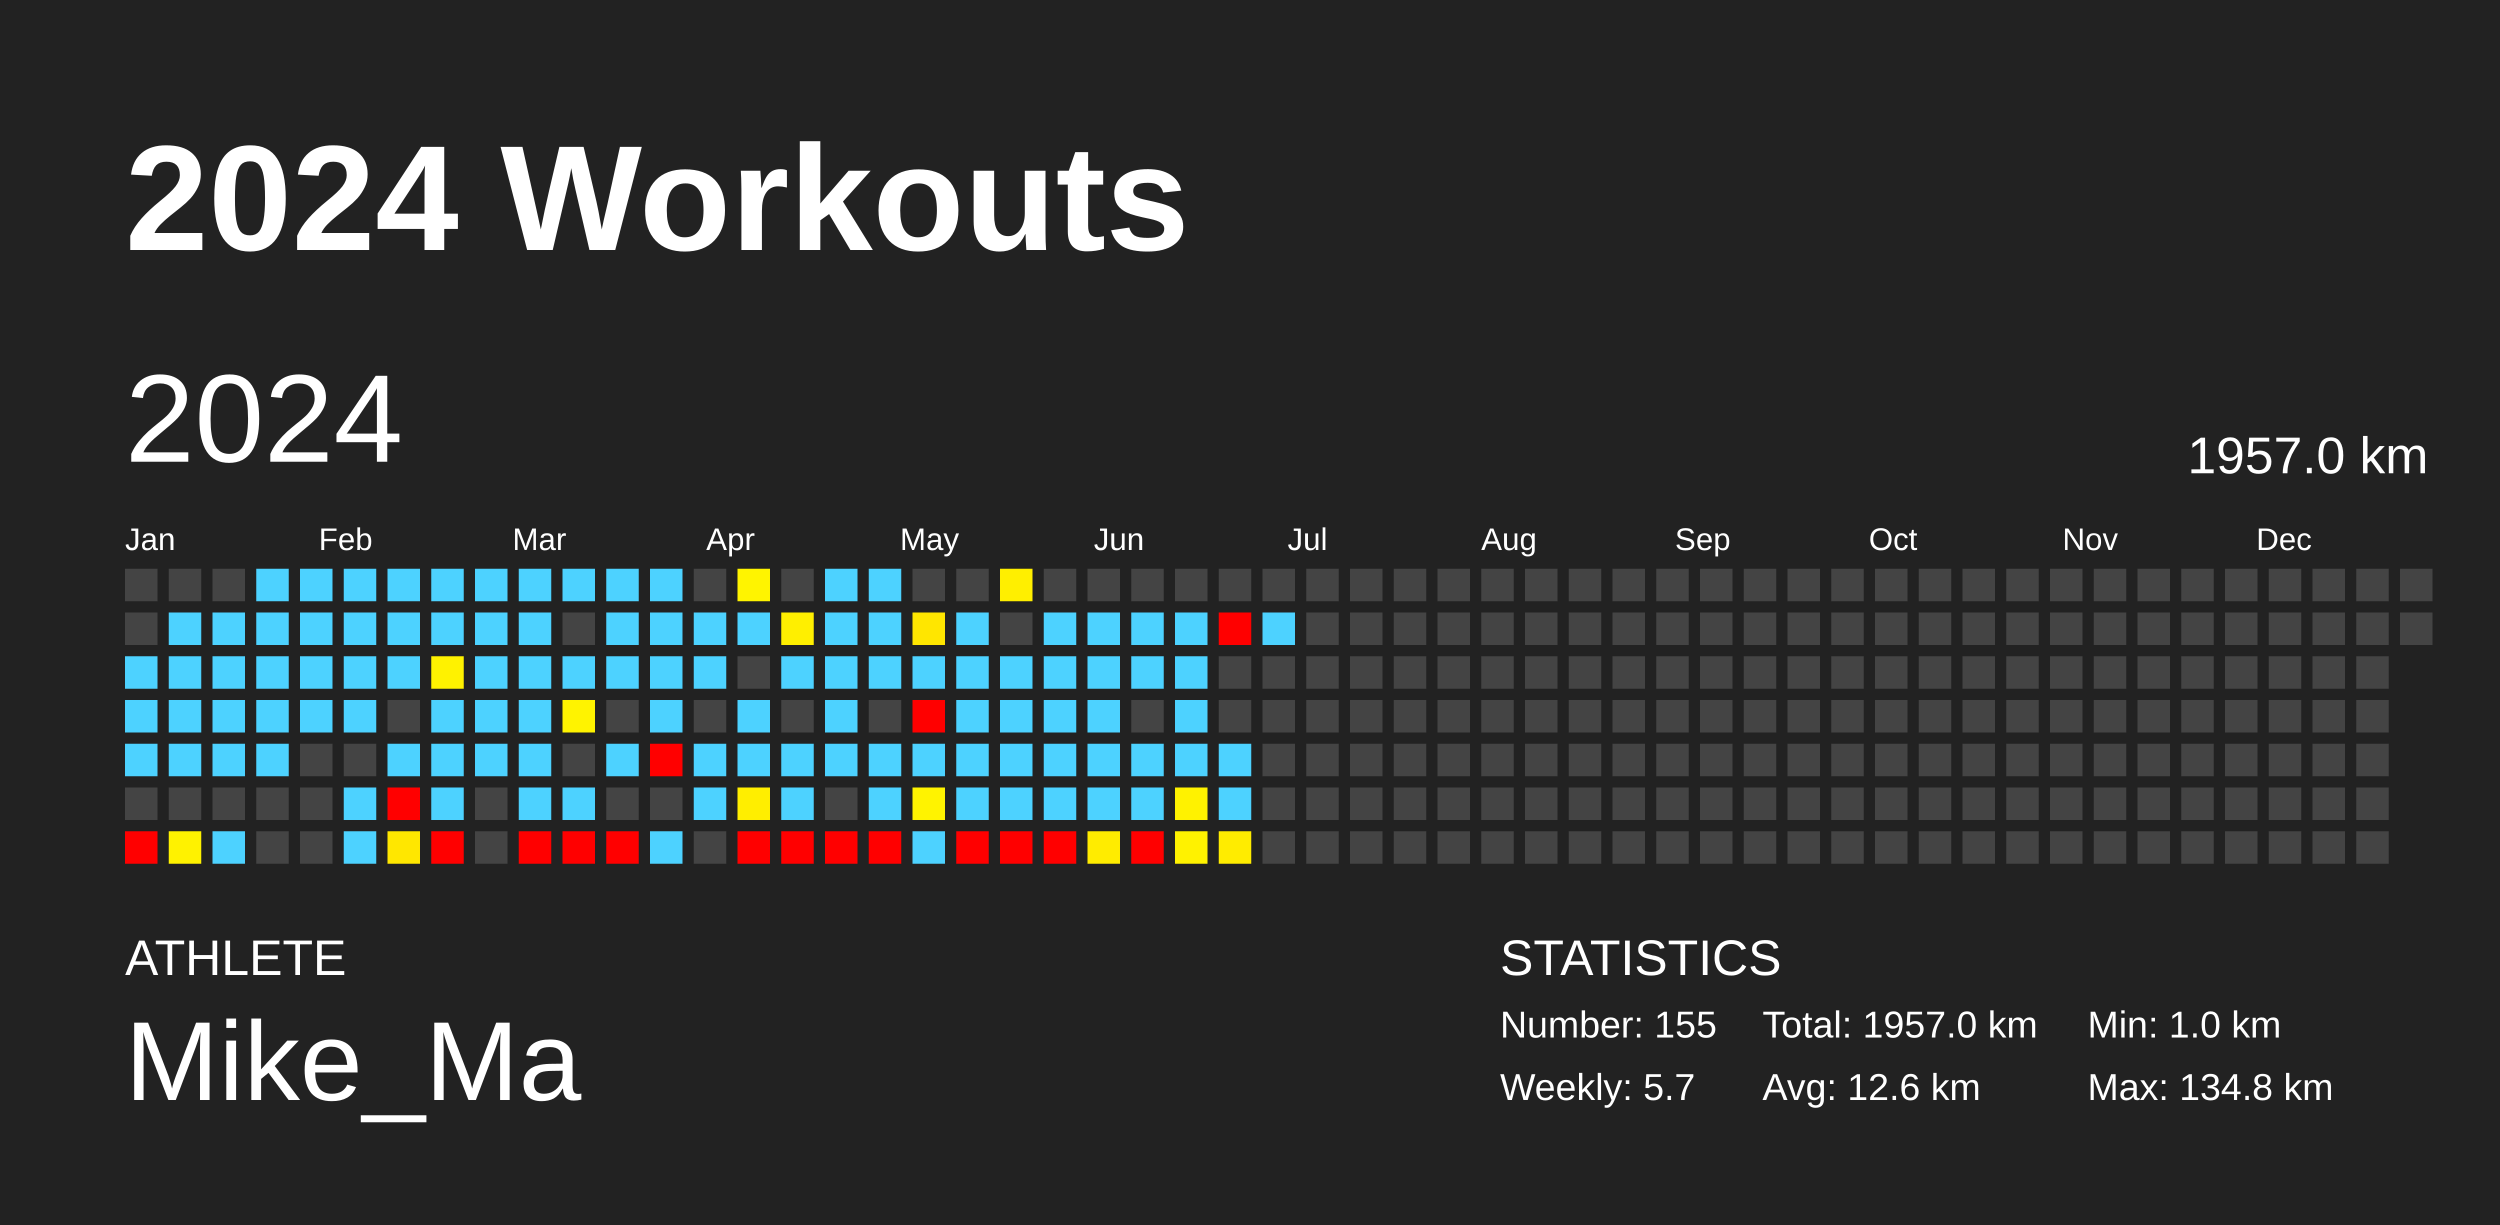
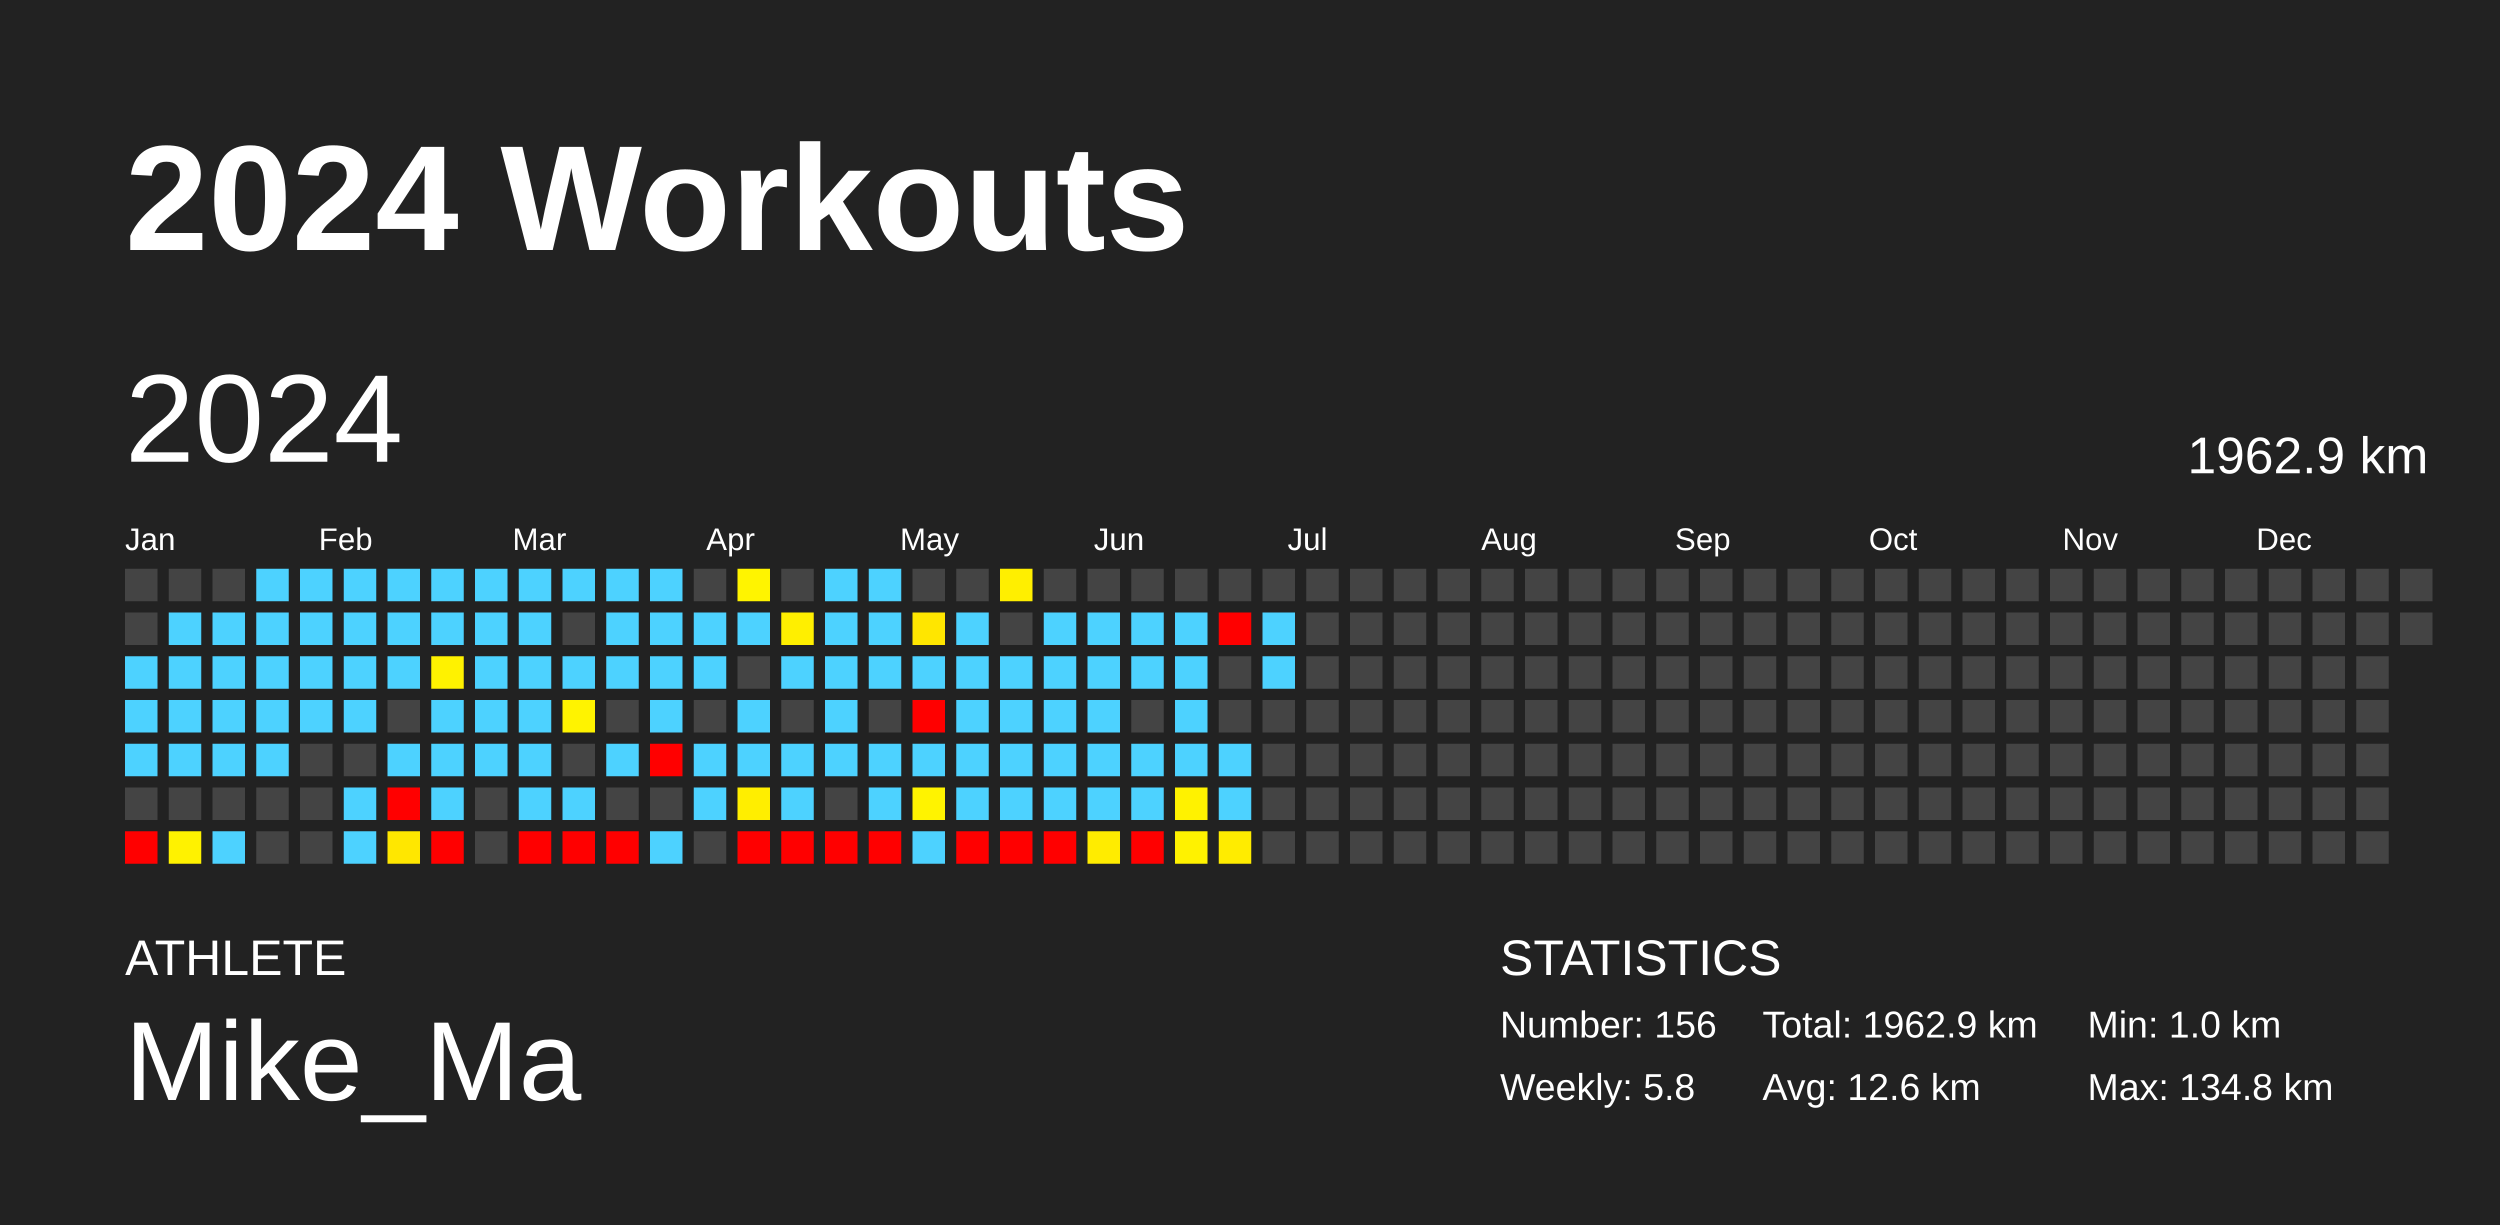
<svg xmlns="http://www.w3.org/2000/svg" baseProfile="full" height="98mm" version="1.1" viewBox="0,0,200,98" width="200mm">
  <defs />
  <rect fill="#222222" height="98" width="200" x="0" y="0" />
  <text fill="#FFFFFF" style="font-size:12px; font-family:Arial; font-weight:bold;" x="10" y="20">2024 Workouts</text>
  <text fill="#FFFFFF" style="font-size:4px; font-family:Arial" x="10" y="78">ATHLETE</text>
  <text fill="#FFFFFF" style="font-size:9px; font-family:Arial" x="10" y="88">Mike_Ma</text>
  <text fill="#FFFFFF" style="font-size:4px; font-family:Arial" x="120" y="78">STATISTICS</text>
-   <text fill="#FFFFFF" style="font-size:3px; font-family:Arial" x="120" y="83">Number: 155</text>
-   <text fill="#FFFFFF" style="font-size:3px; font-family:Arial" x="120" y="88">Weekly: 5.7</text>
-   <text fill="#FFFFFF" style="font-size:3px; font-family:Arial" x="141" y="83">Total: 1957.0 km</text>
+   <text fill="#FFFFFF" style="font-size:3px; font-family:Arial" x="120" y="83">Number: 156</text>
+   <text fill="#FFFFFF" style="font-size:3px; font-family:Arial" x="120" y="88">Weekly: 5.8</text>
+   <text fill="#FFFFFF" style="font-size:3px; font-family:Arial" x="141" y="83">Total: 1962.9 km</text>
  <text fill="#FFFFFF" style="font-size:3px; font-family:Arial" x="141" y="88">Avg: 12.6 km</text>
  <text fill="#FFFFFF" style="font-size:3px; font-family:Arial" x="167" y="83">Min: 1.0 km</text>
  <text fill="#FFFFFF" style="font-size:3px; font-family:Arial" x="167" y="88">Max: 134.8 km</text>
  <text dominant-baseline="hanging" fill="#FFFFFF" style="font-size:10.0px; font-family:Arial;" x="10" y="30">2024</text>
-   <text dominant-baseline="hanging" fill="#FFFFFF" style="font-size:4.125px; font-family:Arial;" x="175" y="35">1957.0 km</text>
+   <text dominant-baseline="hanging" fill="#FFFFFF" style="font-size:4.125px; font-family:Arial;" x="175" y="35">1962.9 km</text>
  <text fill="#FFFFFF" style="font-size:2.5px; font-family:Arial" x="10.0" y="44">Jan</text>
  <text fill="#FFFFFF" style="font-size:2.5px; font-family:Arial" x="25.5" y="44">Feb</text>
  <text fill="#FFFFFF" style="font-size:2.5px; font-family:Arial" x="41.0" y="44">Mar</text>
  <text fill="#FFFFFF" style="font-size:2.5px; font-family:Arial" x="56.5" y="44">Apr</text>
  <text fill="#FFFFFF" style="font-size:2.5px; font-family:Arial" x="72.0" y="44">May</text>
  <text fill="#FFFFFF" style="font-size:2.5px; font-family:Arial" x="87.5" y="44">Jun</text>
  <text fill="#FFFFFF" style="font-size:2.5px; font-family:Arial" x="103.0" y="44">Jul</text>
  <text fill="#FFFFFF" style="font-size:2.5px; font-family:Arial" x="118.5" y="44">Aug</text>
  <text fill="#FFFFFF" style="font-size:2.5px; font-family:Arial" x="134.0" y="44">Sep</text>
  <text fill="#FFFFFF" style="font-size:2.5px; font-family:Arial" x="149.5" y="44">Oct</text>
  <text fill="#FFFFFF" style="font-size:2.5px; font-family:Arial" x="165.0" y="44">Nov</text>
  <text fill="#FFFFFF" style="font-size:2.5px; font-family:Arial" x="180.5" y="44">Dec</text>
  <rect fill="#444444" height="2.6" width="2.6" x="10.0" y="45.5" />
  <rect fill="#444444" height="2.6" width="2.6" x="10.0" y="49.0" />
  <rect fill="#4dd2ff" height="2.6" width="2.6" x="10.0" y="52.5" />
  <rect fill="#4dd2ff" height="2.6" width="2.6" x="10.0" y="56.0" />
  <rect fill="#4dd2ff" height="2.6" width="2.6" x="10.0" y="59.5" />
  <rect fill="#444444" height="2.6" width="2.6" x="10.0" y="63.0" />
  <rect fill="red" height="2.6" width="2.6" x="10.0" y="66.5" />
  <rect fill="#444444" height="2.6" width="2.6" x="13.5" y="45.5" />
  <rect fill="#4dd2ff" height="2.6" width="2.6" x="13.5" y="49.0" />
  <rect fill="#4dd2ff" height="2.6" width="2.6" x="13.5" y="52.5" />
  <rect fill="#4dd2ff" height="2.6" width="2.6" x="13.5" y="56.0" />
  <rect fill="#4dd2ff" height="2.6" width="2.6" x="13.5" y="59.5" />
  <rect fill="#444444" height="2.6" width="2.6" x="13.5" y="63.0" />
  <rect fill="#fff200" height="2.6" width="2.6" x="13.5" y="66.5" />
  <rect fill="#444444" height="2.6" width="2.6" x="17.0" y="45.5" />
  <rect fill="#4dd2ff" height="2.6" width="2.6" x="17.0" y="49.0" />
  <rect fill="#4dd2ff" height="2.6" width="2.6" x="17.0" y="52.5" />
  <rect fill="#4dd2ff" height="2.6" width="2.6" x="17.0" y="56.0" />
  <rect fill="#4dd2ff" height="2.6" width="2.6" x="17.0" y="59.5" />
  <rect fill="#444444" height="2.6" width="2.6" x="17.0" y="63.0" />
  <rect fill="#4dd2ff" height="2.6" width="2.6" x="17.0" y="66.5" />
  <rect fill="#4dd2ff" height="2.6" width="2.6" x="20.5" y="45.5" />
  <rect fill="#4dd2ff" height="2.6" width="2.6" x="20.5" y="49.0" />
  <rect fill="#4dd2ff" height="2.6" width="2.6" x="20.5" y="52.5" />
  <rect fill="#4dd2ff" height="2.6" width="2.6" x="20.5" y="56.0" />
  <rect fill="#4dd2ff" height="2.6" width="2.6" x="20.5" y="59.5" />
  <rect fill="#444444" height="2.6" width="2.6" x="20.5" y="63.0" />
  <rect fill="#444444" height="2.6" width="2.6" x="20.5" y="66.5" />
  <rect fill="#4dd2ff" height="2.6" width="2.6" x="24.0" y="45.5" />
  <rect fill="#4dd2ff" height="2.6" width="2.6" x="24.0" y="49.0" />
  <rect fill="#4dd2ff" height="2.6" width="2.6" x="24.0" y="52.5" />
  <rect fill="#4dd2ff" height="2.6" width="2.6" x="24.0" y="56.0" />
  <rect fill="#444444" height="2.6" width="2.6" x="24.0" y="59.5" />
  <rect fill="#444444" height="2.6" width="2.6" x="24.0" y="63.0" />
  <rect fill="#444444" height="2.6" width="2.6" x="24.0" y="66.5" />
  <rect fill="#4dd2ff" height="2.6" width="2.6" x="27.5" y="45.5" />
  <rect fill="#4dd2ff" height="2.6" width="2.6" x="27.5" y="49.0" />
  <rect fill="#4dd2ff" height="2.6" width="2.6" x="27.5" y="52.5" />
  <rect fill="#4dd2ff" height="2.6" width="2.6" x="27.5" y="56.0" />
  <rect fill="#444444" height="2.6" width="2.6" x="27.5" y="59.5" />
  <rect fill="#4dd2ff" height="2.6" width="2.6" x="27.5" y="63.0" />
  <rect fill="#4dd2ff" height="2.6" width="2.6" x="27.5" y="66.5" />
  <rect fill="#4dd2ff" height="2.6" width="2.6" x="31.0" y="45.5" />
  <rect fill="#4dd2ff" height="2.6" width="2.6" x="31.0" y="49.0" />
  <rect fill="#4dd2ff" height="2.6" width="2.6" x="31.0" y="52.5" />
  <rect fill="#444444" height="2.6" width="2.6" x="31.0" y="56.0" />
  <rect fill="#4dd2ff" height="2.6" width="2.6" x="31.0" y="59.5" />
  <rect fill="red" height="2.6" width="2.6" x="31.0" y="63.0" />
  <rect fill="#ffe700" height="2.6" width="2.6" x="31.0" y="66.5" />
  <rect fill="#4dd2ff" height="2.6" width="2.6" x="34.5" y="45.5" />
  <rect fill="#4dd2ff" height="2.6" width="2.6" x="34.5" y="49.0" />
  <rect fill="#fff200" height="2.6" width="2.6" x="34.5" y="52.5" />
  <rect fill="#4dd2ff" height="2.6" width="2.6" x="34.5" y="56.0" />
  <rect fill="#4dd2ff" height="2.6" width="2.6" x="34.5" y="59.5" />
  <rect fill="#4dd2ff" height="2.6" width="2.6" x="34.5" y="63.0" />
  <rect fill="red" height="2.6" width="2.6" x="34.5" y="66.5" />
  <rect fill="#4dd2ff" height="2.6" width="2.6" x="38.0" y="45.5" />
  <rect fill="#4dd2ff" height="2.6" width="2.6" x="38.0" y="49.0" />
  <rect fill="#4dd2ff" height="2.6" width="2.6" x="38.0" y="52.5" />
  <rect fill="#4dd2ff" height="2.6" width="2.6" x="38.0" y="56.0" />
  <rect fill="#4dd2ff" height="2.6" width="2.6" x="38.0" y="59.5" />
  <rect fill="#444444" height="2.6" width="2.6" x="38.0" y="63.0" />
  <rect fill="#444444" height="2.6" width="2.6" x="38.0" y="66.5" />
  <rect fill="#4dd2ff" height="2.6" width="2.6" x="41.5" y="45.5" />
  <rect fill="#4dd2ff" height="2.6" width="2.6" x="41.5" y="49.0" />
  <rect fill="#4dd2ff" height="2.6" width="2.6" x="41.5" y="52.5" />
  <rect fill="#4dd2ff" height="2.6" width="2.6" x="41.5" y="56.0" />
  <rect fill="#4dd2ff" height="2.6" width="2.6" x="41.5" y="59.5" />
  <rect fill="#4dd2ff" height="2.6" width="2.6" x="41.5" y="63.0" />
  <rect fill="red" height="2.6" width="2.6" x="41.5" y="66.5" />
  <rect fill="#4dd2ff" height="2.6" width="2.6" x="45.0" y="45.5" />
  <rect fill="#444444" height="2.6" width="2.6" x="45.0" y="49.0" />
  <rect fill="#4dd2ff" height="2.6" width="2.6" x="45.0" y="52.5" />
  <rect fill="#fff300" height="2.6" width="2.6" x="45.0" y="56.0" />
  <rect fill="#444444" height="2.6" width="2.6" x="45.0" y="59.5" />
  <rect fill="#4dd2ff" height="2.6" width="2.6" x="45.0" y="63.0" />
  <rect fill="red" height="2.6" width="2.6" x="45.0" y="66.5" />
  <rect fill="#4dd2ff" height="2.6" width="2.6" x="48.5" y="45.5" />
  <rect fill="#4dd2ff" height="2.6" width="2.6" x="48.5" y="49.0" />
  <rect fill="#4dd2ff" height="2.6" width="2.6" x="48.5" y="52.5" />
  <rect fill="#444444" height="2.6" width="2.6" x="48.5" y="56.0" />
  <rect fill="#4dd2ff" height="2.6" width="2.6" x="48.5" y="59.5" />
  <rect fill="#444444" height="2.6" width="2.6" x="48.5" y="63.0" />
  <rect fill="red" height="2.6" width="2.6" x="48.5" y="66.5" />
  <rect fill="#4dd2ff" height="2.6" width="2.6" x="52.0" y="45.5" />
  <rect fill="#4dd2ff" height="2.6" width="2.6" x="52.0" y="49.0" />
  <rect fill="#4dd2ff" height="2.6" width="2.6" x="52.0" y="52.5" />
  <rect fill="#4dd2ff" height="2.6" width="2.6" x="52.0" y="56.0" />
  <rect fill="red" height="2.6" width="2.6" x="52.0" y="59.5" />
  <rect fill="#444444" height="2.6" width="2.6" x="52.0" y="63.0" />
  <rect fill="#4dd2ff" height="2.6" width="2.6" x="52.0" y="66.5" />
  <rect fill="#444444" height="2.6" width="2.6" x="55.5" y="45.5" />
  <rect fill="#4dd2ff" height="2.6" width="2.6" x="55.5" y="49.0" />
  <rect fill="#4dd2ff" height="2.6" width="2.6" x="55.5" y="52.5" />
  <rect fill="#444444" height="2.6" width="2.6" x="55.5" y="56.0" />
  <rect fill="#4dd2ff" height="2.6" width="2.6" x="55.5" y="59.5" />
  <rect fill="#4dd2ff" height="2.6" width="2.6" x="55.5" y="63.0" />
  <rect fill="#444444" height="2.6" width="2.6" x="55.5" y="66.5" />
  <rect fill="#fff400" height="2.6" width="2.6" x="59.0" y="45.5" />
  <rect fill="#4dd2ff" height="2.6" width="2.6" x="59.0" y="49.0" />
  <rect fill="#444444" height="2.6" width="2.6" x="59.0" y="52.5" />
  <rect fill="#4dd2ff" height="2.6" width="2.6" x="59.0" y="56.0" />
  <rect fill="#4dd2ff" height="2.6" width="2.6" x="59.0" y="59.5" />
  <rect fill="#ffee00" height="2.6" width="2.6" x="59.0" y="63.0" />
  <rect fill="red" height="2.6" width="2.6" x="59.0" y="66.5" />
  <rect fill="#444444" height="2.6" width="2.6" x="62.5" y="45.5" />
  <rect fill="#ffef00" height="2.6" width="2.6" x="62.5" y="49.0" />
  <rect fill="#4dd2ff" height="2.6" width="2.6" x="62.5" y="52.5" />
  <rect fill="#444444" height="2.6" width="2.6" x="62.5" y="56.0" />
  <rect fill="#4dd2ff" height="2.6" width="2.6" x="62.5" y="59.5" />
  <rect fill="#4dd2ff" height="2.6" width="2.6" x="62.5" y="63.0" />
  <rect fill="red" height="2.6" width="2.6" x="62.5" y="66.5" />
  <rect fill="#4dd2ff" height="2.6" width="2.6" x="66.0" y="45.5" />
  <rect fill="#4dd2ff" height="2.6" width="2.6" x="66.0" y="49.0" />
  <rect fill="#4dd2ff" height="2.6" width="2.6" x="66.0" y="52.5" />
  <rect fill="#4dd2ff" height="2.6" width="2.6" x="66.0" y="56.0" />
  <rect fill="#4dd2ff" height="2.6" width="2.6" x="66.0" y="59.5" />
  <rect fill="#444444" height="2.6" width="2.6" x="66.0" y="63.0" />
  <rect fill="red" height="2.6" width="2.6" x="66.0" y="66.5" />
  <rect fill="#4dd2ff" height="2.6" width="2.6" x="69.5" y="45.5" />
  <rect fill="#4dd2ff" height="2.6" width="2.6" x="69.5" y="49.0" />
  <rect fill="#4dd2ff" height="2.6" width="2.6" x="69.5" y="52.5" />
  <rect fill="#444444" height="2.6" width="2.6" x="69.5" y="56.0" />
  <rect fill="#4dd2ff" height="2.6" width="2.6" x="69.5" y="59.5" />
  <rect fill="#4dd2ff" height="2.6" width="2.6" x="69.5" y="63.0" />
  <rect fill="red" height="2.6" width="2.6" x="69.5" y="66.5" />
  <rect fill="#444444" height="2.6" width="2.6" x="73.0" y="45.5" />
  <rect fill="#ffe600" height="2.6" width="2.6" x="73.0" y="49.0" />
  <rect fill="#4dd2ff" height="2.6" width="2.6" x="73.0" y="52.5" />
  <rect fill="red" height="2.6" width="2.6" x="73.0" y="56.0" />
  <rect fill="#4dd2ff" height="2.6" width="2.6" x="73.0" y="59.5" />
  <rect fill="#fff300" height="2.6" width="2.6" x="73.0" y="63.0" />
  <rect fill="#4dd2ff" height="2.6" width="2.6" x="73.0" y="66.5" />
  <rect fill="#444444" height="2.6" width="2.6" x="76.5" y="45.5" />
  <rect fill="#4dd2ff" height="2.6" width="2.6" x="76.5" y="49.0" />
  <rect fill="#4dd2ff" height="2.6" width="2.6" x="76.5" y="52.5" />
  <rect fill="#4dd2ff" height="2.6" width="2.6" x="76.5" y="56.0" />
  <rect fill="#4dd2ff" height="2.6" width="2.6" x="76.5" y="59.5" />
  <rect fill="#4dd2ff" height="2.6" width="2.6" x="76.5" y="63.0" />
  <rect fill="red" height="2.6" width="2.6" x="76.5" y="66.5" />
  <rect fill="#ffef00" height="2.6" width="2.6" x="80.0" y="45.5" />
  <rect fill="#444444" height="2.6" width="2.6" x="80.0" y="49.0" />
  <rect fill="#4dd2ff" height="2.6" width="2.6" x="80.0" y="52.5" />
  <rect fill="#4dd2ff" height="2.6" width="2.6" x="80.0" y="56.0" />
  <rect fill="#4dd2ff" height="2.6" width="2.6" x="80.0" y="59.5" />
  <rect fill="#4dd2ff" height="2.6" width="2.6" x="80.0" y="63.0" />
  <rect fill="red" height="2.6" width="2.6" x="80.0" y="66.5" />
  <rect fill="#444444" height="2.6" width="2.6" x="83.5" y="45.5" />
  <rect fill="#4dd2ff" height="2.6" width="2.6" x="83.5" y="49.0" />
  <rect fill="#4dd2ff" height="2.6" width="2.6" x="83.5" y="52.5" />
  <rect fill="#4dd2ff" height="2.6" width="2.6" x="83.5" y="56.0" />
  <rect fill="#4dd2ff" height="2.6" width="2.6" x="83.5" y="59.5" />
  <rect fill="#4dd2ff" height="2.6" width="2.6" x="83.5" y="63.0" />
  <rect fill="red" height="2.6" width="2.6" x="83.5" y="66.5" />
  <rect fill="#444444" height="2.6" width="2.6" x="87.0" y="45.5" />
  <rect fill="#4dd2ff" height="2.6" width="2.6" x="87.0" y="49.0" />
  <rect fill="#4dd2ff" height="2.6" width="2.6" x="87.0" y="52.5" />
  <rect fill="#4dd2ff" height="2.6" width="2.6" x="87.0" y="56.0" />
  <rect fill="#4dd2ff" height="2.6" width="2.6" x="87.0" y="59.5" />
  <rect fill="#4dd2ff" height="2.6" width="2.6" x="87.0" y="63.0" />
  <rect fill="#ffec00" height="2.6" width="2.6" x="87.0" y="66.5" />
  <rect fill="#444444" height="2.6" width="2.6" x="90.5" y="45.5" />
  <rect fill="#4dd2ff" height="2.6" width="2.6" x="90.5" y="49.0" />
  <rect fill="#4dd2ff" height="2.6" width="2.6" x="90.5" y="52.5" />
  <rect fill="#444444" height="2.6" width="2.6" x="90.5" y="56.0" />
  <rect fill="#4dd2ff" height="2.6" width="2.6" x="90.5" y="59.5" />
  <rect fill="#4dd2ff" height="2.6" width="2.6" x="90.5" y="63.0" />
  <rect fill="red" height="2.6" width="2.6" x="90.5" y="66.5" />
  <rect fill="#444444" height="2.6" width="2.6" x="94.0" y="45.5" />
  <rect fill="#4dd2ff" height="2.6" width="2.6" x="94.0" y="49.0" />
  <rect fill="#4dd2ff" height="2.6" width="2.6" x="94.0" y="52.5" />
  <rect fill="#4dd2ff" height="2.6" width="2.6" x="94.0" y="56.0" />
  <rect fill="#4dd2ff" height="2.6" width="2.6" x="94.0" y="59.5" />
  <rect fill="#fff200" height="2.6" width="2.6" x="94.0" y="63.0" />
  <rect fill="#fff200" height="2.6" width="2.6" x="94.0" y="66.5" />
  <rect fill="#444444" height="2.6" width="2.6" x="97.5" y="45.5" />
  <rect fill="red" height="2.6" width="2.6" x="97.5" y="49.0" />
  <rect fill="#444444" height="2.6" width="2.6" x="97.5" y="52.5" />
  <rect fill="#444444" height="2.6" width="2.6" x="97.5" y="56.0" />
  <rect fill="#4dd2ff" height="2.6" width="2.6" x="97.5" y="59.5" />
  <rect fill="#4dd2ff" height="2.6" width="2.6" x="97.5" y="63.0" />
  <rect fill="#ffec00" height="2.6" width="2.6" x="97.5" y="66.5" />
  <rect fill="#444444" height="2.6" width="2.6" x="101.0" y="45.5" />
  <rect fill="#4dd2ff" height="2.6" width="2.6" x="101.0" y="49.0" />
-   <rect fill="#444444" height="2.6" width="2.6" x="101.0" y="52.5" />
+   <rect fill="#4dd2ff" height="2.6" width="2.6" x="101.0" y="52.5" />
  <rect fill="#444444" height="2.6" width="2.6" x="101.0" y="56.0" />
  <rect fill="#444444" height="2.6" width="2.6" x="101.0" y="59.5" />
  <rect fill="#444444" height="2.6" width="2.6" x="101.0" y="63.0" />
  <rect fill="#444444" height="2.6" width="2.6" x="101.0" y="66.5" />
  <rect fill="#444444" height="2.6" width="2.6" x="104.5" y="45.5" />
  <rect fill="#444444" height="2.6" width="2.6" x="104.5" y="49.0" />
  <rect fill="#444444" height="2.6" width="2.6" x="104.5" y="52.5" />
  <rect fill="#444444" height="2.6" width="2.6" x="104.5" y="56.0" />
  <rect fill="#444444" height="2.6" width="2.6" x="104.5" y="59.5" />
  <rect fill="#444444" height="2.6" width="2.6" x="104.5" y="63.0" />
  <rect fill="#444444" height="2.6" width="2.6" x="104.5" y="66.5" />
  <rect fill="#444444" height="2.6" width="2.6" x="108.0" y="45.5" />
  <rect fill="#444444" height="2.6" width="2.6" x="108.0" y="49.0" />
  <rect fill="#444444" height="2.6" width="2.6" x="108.0" y="52.5" />
  <rect fill="#444444" height="2.6" width="2.6" x="108.0" y="56.0" />
  <rect fill="#444444" height="2.6" width="2.6" x="108.0" y="59.5" />
  <rect fill="#444444" height="2.6" width="2.6" x="108.0" y="63.0" />
  <rect fill="#444444" height="2.6" width="2.6" x="108.0" y="66.5" />
  <rect fill="#444444" height="2.6" width="2.6" x="111.5" y="45.5" />
  <rect fill="#444444" height="2.6" width="2.6" x="111.5" y="49.0" />
  <rect fill="#444444" height="2.6" width="2.6" x="111.5" y="52.5" />
  <rect fill="#444444" height="2.6" width="2.6" x="111.5" y="56.0" />
  <rect fill="#444444" height="2.6" width="2.6" x="111.5" y="59.5" />
  <rect fill="#444444" height="2.6" width="2.6" x="111.5" y="63.0" />
  <rect fill="#444444" height="2.6" width="2.6" x="111.5" y="66.5" />
  <rect fill="#444444" height="2.6" width="2.6" x="115.0" y="45.5" />
  <rect fill="#444444" height="2.6" width="2.6" x="115.0" y="49.0" />
  <rect fill="#444444" height="2.6" width="2.6" x="115.0" y="52.5" />
  <rect fill="#444444" height="2.6" width="2.6" x="115.0" y="56.0" />
  <rect fill="#444444" height="2.6" width="2.6" x="115.0" y="59.5" />
  <rect fill="#444444" height="2.6" width="2.6" x="115.0" y="63.0" />
  <rect fill="#444444" height="2.6" width="2.6" x="115.0" y="66.5" />
  <rect fill="#444444" height="2.6" width="2.6" x="118.5" y="45.5" />
  <rect fill="#444444" height="2.6" width="2.6" x="118.5" y="49.0" />
  <rect fill="#444444" height="2.6" width="2.6" x="118.5" y="52.5" />
  <rect fill="#444444" height="2.6" width="2.6" x="118.5" y="56.0" />
  <rect fill="#444444" height="2.6" width="2.6" x="118.5" y="59.5" />
  <rect fill="#444444" height="2.6" width="2.6" x="118.5" y="63.0" />
  <rect fill="#444444" height="2.6" width="2.6" x="118.5" y="66.5" />
  <rect fill="#444444" height="2.6" width="2.6" x="122.0" y="45.5" />
  <rect fill="#444444" height="2.6" width="2.6" x="122.0" y="49.0" />
  <rect fill="#444444" height="2.6" width="2.6" x="122.0" y="52.5" />
  <rect fill="#444444" height="2.6" width="2.6" x="122.0" y="56.0" />
  <rect fill="#444444" height="2.6" width="2.6" x="122.0" y="59.5" />
  <rect fill="#444444" height="2.6" width="2.6" x="122.0" y="63.0" />
  <rect fill="#444444" height="2.6" width="2.6" x="122.0" y="66.5" />
  <rect fill="#444444" height="2.6" width="2.6" x="125.5" y="45.5" />
  <rect fill="#444444" height="2.6" width="2.6" x="125.5" y="49.0" />
  <rect fill="#444444" height="2.6" width="2.6" x="125.5" y="52.5" />
  <rect fill="#444444" height="2.6" width="2.6" x="125.5" y="56.0" />
  <rect fill="#444444" height="2.6" width="2.6" x="125.5" y="59.5" />
  <rect fill="#444444" height="2.6" width="2.6" x="125.5" y="63.0" />
  <rect fill="#444444" height="2.6" width="2.6" x="125.5" y="66.5" />
  <rect fill="#444444" height="2.6" width="2.6" x="129.0" y="45.5" />
  <rect fill="#444444" height="2.6" width="2.6" x="129.0" y="49.0" />
  <rect fill="#444444" height="2.6" width="2.6" x="129.0" y="52.5" />
  <rect fill="#444444" height="2.6" width="2.6" x="129.0" y="56.0" />
  <rect fill="#444444" height="2.6" width="2.6" x="129.0" y="59.5" />
  <rect fill="#444444" height="2.6" width="2.6" x="129.0" y="63.0" />
  <rect fill="#444444" height="2.6" width="2.6" x="129.0" y="66.5" />
  <rect fill="#444444" height="2.6" width="2.6" x="132.5" y="45.5" />
  <rect fill="#444444" height="2.6" width="2.6" x="132.5" y="49.0" />
  <rect fill="#444444" height="2.6" width="2.6" x="132.5" y="52.5" />
  <rect fill="#444444" height="2.6" width="2.6" x="132.5" y="56.0" />
  <rect fill="#444444" height="2.6" width="2.6" x="132.5" y="59.5" />
  <rect fill="#444444" height="2.6" width="2.6" x="132.5" y="63.0" />
  <rect fill="#444444" height="2.6" width="2.6" x="132.5" y="66.5" />
  <rect fill="#444444" height="2.6" width="2.6" x="136.0" y="45.5" />
  <rect fill="#444444" height="2.6" width="2.6" x="136.0" y="49.0" />
  <rect fill="#444444" height="2.6" width="2.6" x="136.0" y="52.5" />
  <rect fill="#444444" height="2.6" width="2.6" x="136.0" y="56.0" />
  <rect fill="#444444" height="2.6" width="2.6" x="136.0" y="59.5" />
  <rect fill="#444444" height="2.6" width="2.6" x="136.0" y="63.0" />
  <rect fill="#444444" height="2.6" width="2.6" x="136.0" y="66.5" />
  <rect fill="#444444" height="2.6" width="2.6" x="139.5" y="45.5" />
  <rect fill="#444444" height="2.6" width="2.6" x="139.5" y="49.0" />
  <rect fill="#444444" height="2.6" width="2.6" x="139.5" y="52.5" />
  <rect fill="#444444" height="2.6" width="2.6" x="139.5" y="56.0" />
  <rect fill="#444444" height="2.6" width="2.6" x="139.5" y="59.5" />
  <rect fill="#444444" height="2.6" width="2.6" x="139.5" y="63.0" />
  <rect fill="#444444" height="2.6" width="2.6" x="139.5" y="66.5" />
  <rect fill="#444444" height="2.6" width="2.6" x="143.0" y="45.5" />
  <rect fill="#444444" height="2.6" width="2.6" x="143.0" y="49.0" />
  <rect fill="#444444" height="2.6" width="2.6" x="143.0" y="52.5" />
  <rect fill="#444444" height="2.6" width="2.6" x="143.0" y="56.0" />
  <rect fill="#444444" height="2.6" width="2.6" x="143.0" y="59.5" />
  <rect fill="#444444" height="2.6" width="2.6" x="143.0" y="63.0" />
  <rect fill="#444444" height="2.6" width="2.6" x="143.0" y="66.5" />
  <rect fill="#444444" height="2.6" width="2.6" x="146.5" y="45.5" />
  <rect fill="#444444" height="2.6" width="2.6" x="146.5" y="49.0" />
  <rect fill="#444444" height="2.6" width="2.6" x="146.5" y="52.5" />
  <rect fill="#444444" height="2.6" width="2.6" x="146.5" y="56.0" />
  <rect fill="#444444" height="2.6" width="2.6" x="146.5" y="59.5" />
  <rect fill="#444444" height="2.6" width="2.6" x="146.5" y="63.0" />
  <rect fill="#444444" height="2.6" width="2.6" x="146.5" y="66.5" />
  <rect fill="#444444" height="2.6" width="2.6" x="150.0" y="45.5" />
  <rect fill="#444444" height="2.6" width="2.6" x="150.0" y="49.0" />
  <rect fill="#444444" height="2.6" width="2.6" x="150.0" y="52.5" />
  <rect fill="#444444" height="2.6" width="2.6" x="150.0" y="56.0" />
  <rect fill="#444444" height="2.6" width="2.6" x="150.0" y="59.5" />
  <rect fill="#444444" height="2.6" width="2.6" x="150.0" y="63.0" />
  <rect fill="#444444" height="2.6" width="2.6" x="150.0" y="66.5" />
  <rect fill="#444444" height="2.6" width="2.6" x="153.5" y="45.5" />
  <rect fill="#444444" height="2.6" width="2.6" x="153.5" y="49.0" />
  <rect fill="#444444" height="2.6" width="2.6" x="153.5" y="52.5" />
  <rect fill="#444444" height="2.6" width="2.6" x="153.5" y="56.0" />
  <rect fill="#444444" height="2.6" width="2.6" x="153.5" y="59.5" />
  <rect fill="#444444" height="2.6" width="2.6" x="153.5" y="63.0" />
  <rect fill="#444444" height="2.6" width="2.6" x="153.5" y="66.5" />
  <rect fill="#444444" height="2.6" width="2.6" x="157.0" y="45.5" />
  <rect fill="#444444" height="2.6" width="2.6" x="157.0" y="49.0" />
  <rect fill="#444444" height="2.6" width="2.6" x="157.0" y="52.5" />
  <rect fill="#444444" height="2.6" width="2.6" x="157.0" y="56.0" />
  <rect fill="#444444" height="2.6" width="2.6" x="157.0" y="59.5" />
  <rect fill="#444444" height="2.6" width="2.6" x="157.0" y="63.0" />
  <rect fill="#444444" height="2.6" width="2.6" x="157.0" y="66.5" />
  <rect fill="#444444" height="2.6" width="2.6" x="160.5" y="45.5" />
  <rect fill="#444444" height="2.6" width="2.6" x="160.5" y="49.0" />
  <rect fill="#444444" height="2.6" width="2.6" x="160.5" y="52.5" />
  <rect fill="#444444" height="2.6" width="2.6" x="160.5" y="56.0" />
  <rect fill="#444444" height="2.6" width="2.6" x="160.5" y="59.5" />
  <rect fill="#444444" height="2.6" width="2.6" x="160.5" y="63.0" />
  <rect fill="#444444" height="2.6" width="2.6" x="160.5" y="66.5" />
  <rect fill="#444444" height="2.6" width="2.6" x="164.0" y="45.5" />
  <rect fill="#444444" height="2.6" width="2.6" x="164.0" y="49.0" />
  <rect fill="#444444" height="2.6" width="2.6" x="164.0" y="52.5" />
  <rect fill="#444444" height="2.6" width="2.6" x="164.0" y="56.0" />
  <rect fill="#444444" height="2.6" width="2.6" x="164.0" y="59.5" />
  <rect fill="#444444" height="2.6" width="2.6" x="164.0" y="63.0" />
  <rect fill="#444444" height="2.6" width="2.6" x="164.0" y="66.5" />
  <rect fill="#444444" height="2.6" width="2.6" x="167.5" y="45.5" />
  <rect fill="#444444" height="2.6" width="2.6" x="167.5" y="49.0" />
  <rect fill="#444444" height="2.6" width="2.6" x="167.5" y="52.5" />
  <rect fill="#444444" height="2.6" width="2.6" x="167.5" y="56.0" />
  <rect fill="#444444" height="2.6" width="2.6" x="167.5" y="59.5" />
  <rect fill="#444444" height="2.6" width="2.6" x="167.5" y="63.0" />
  <rect fill="#444444" height="2.6" width="2.6" x="167.5" y="66.5" />
  <rect fill="#444444" height="2.6" width="2.6" x="171.0" y="45.5" />
  <rect fill="#444444" height="2.6" width="2.6" x="171.0" y="49.0" />
  <rect fill="#444444" height="2.6" width="2.6" x="171.0" y="52.5" />
  <rect fill="#444444" height="2.6" width="2.6" x="171.0" y="56.0" />
  <rect fill="#444444" height="2.6" width="2.6" x="171.0" y="59.5" />
  <rect fill="#444444" height="2.6" width="2.6" x="171.0" y="63.0" />
  <rect fill="#444444" height="2.6" width="2.6" x="171.0" y="66.5" />
  <rect fill="#444444" height="2.6" width="2.6" x="174.5" y="45.5" />
  <rect fill="#444444" height="2.6" width="2.6" x="174.5" y="49.0" />
  <rect fill="#444444" height="2.6" width="2.6" x="174.5" y="52.5" />
  <rect fill="#444444" height="2.6" width="2.6" x="174.5" y="56.0" />
  <rect fill="#444444" height="2.6" width="2.6" x="174.5" y="59.5" />
  <rect fill="#444444" height="2.6" width="2.6" x="174.5" y="63.0" />
  <rect fill="#444444" height="2.6" width="2.6" x="174.5" y="66.5" />
  <rect fill="#444444" height="2.6" width="2.6" x="178.0" y="45.5" />
  <rect fill="#444444" height="2.6" width="2.6" x="178.0" y="49.0" />
  <rect fill="#444444" height="2.6" width="2.6" x="178.0" y="52.5" />
  <rect fill="#444444" height="2.6" width="2.6" x="178.0" y="56.0" />
  <rect fill="#444444" height="2.6" width="2.6" x="178.0" y="59.5" />
  <rect fill="#444444" height="2.6" width="2.6" x="178.0" y="63.0" />
  <rect fill="#444444" height="2.6" width="2.6" x="178.0" y="66.5" />
  <rect fill="#444444" height="2.6" width="2.6" x="181.5" y="45.5" />
  <rect fill="#444444" height="2.6" width="2.6" x="181.5" y="49.0" />
  <rect fill="#444444" height="2.6" width="2.6" x="181.5" y="52.5" />
  <rect fill="#444444" height="2.6" width="2.6" x="181.5" y="56.0" />
  <rect fill="#444444" height="2.6" width="2.6" x="181.5" y="59.5" />
  <rect fill="#444444" height="2.6" width="2.6" x="181.5" y="63.0" />
  <rect fill="#444444" height="2.6" width="2.6" x="181.5" y="66.5" />
  <rect fill="#444444" height="2.6" width="2.6" x="185.0" y="45.5" />
  <rect fill="#444444" height="2.6" width="2.6" x="185.0" y="49.0" />
  <rect fill="#444444" height="2.6" width="2.6" x="185.0" y="52.5" />
  <rect fill="#444444" height="2.6" width="2.6" x="185.0" y="56.0" />
  <rect fill="#444444" height="2.6" width="2.6" x="185.0" y="59.5" />
  <rect fill="#444444" height="2.6" width="2.6" x="185.0" y="63.0" />
  <rect fill="#444444" height="2.6" width="2.6" x="185.0" y="66.5" />
  <rect fill="#444444" height="2.6" width="2.6" x="188.5" y="45.5" />
  <rect fill="#444444" height="2.6" width="2.6" x="188.5" y="49.0" />
  <rect fill="#444444" height="2.6" width="2.6" x="188.5" y="52.5" />
  <rect fill="#444444" height="2.6" width="2.6" x="188.5" y="56.0" />
  <rect fill="#444444" height="2.6" width="2.6" x="188.5" y="59.5" />
  <rect fill="#444444" height="2.6" width="2.6" x="188.5" y="63.0" />
  <rect fill="#444444" height="2.6" width="2.6" x="188.5" y="66.5" />
  <rect fill="#444444" height="2.6" width="2.6" x="192.0" y="45.5" />
  <rect fill="#444444" height="2.6" width="2.6" x="192.0" y="49.0" />
</svg>
